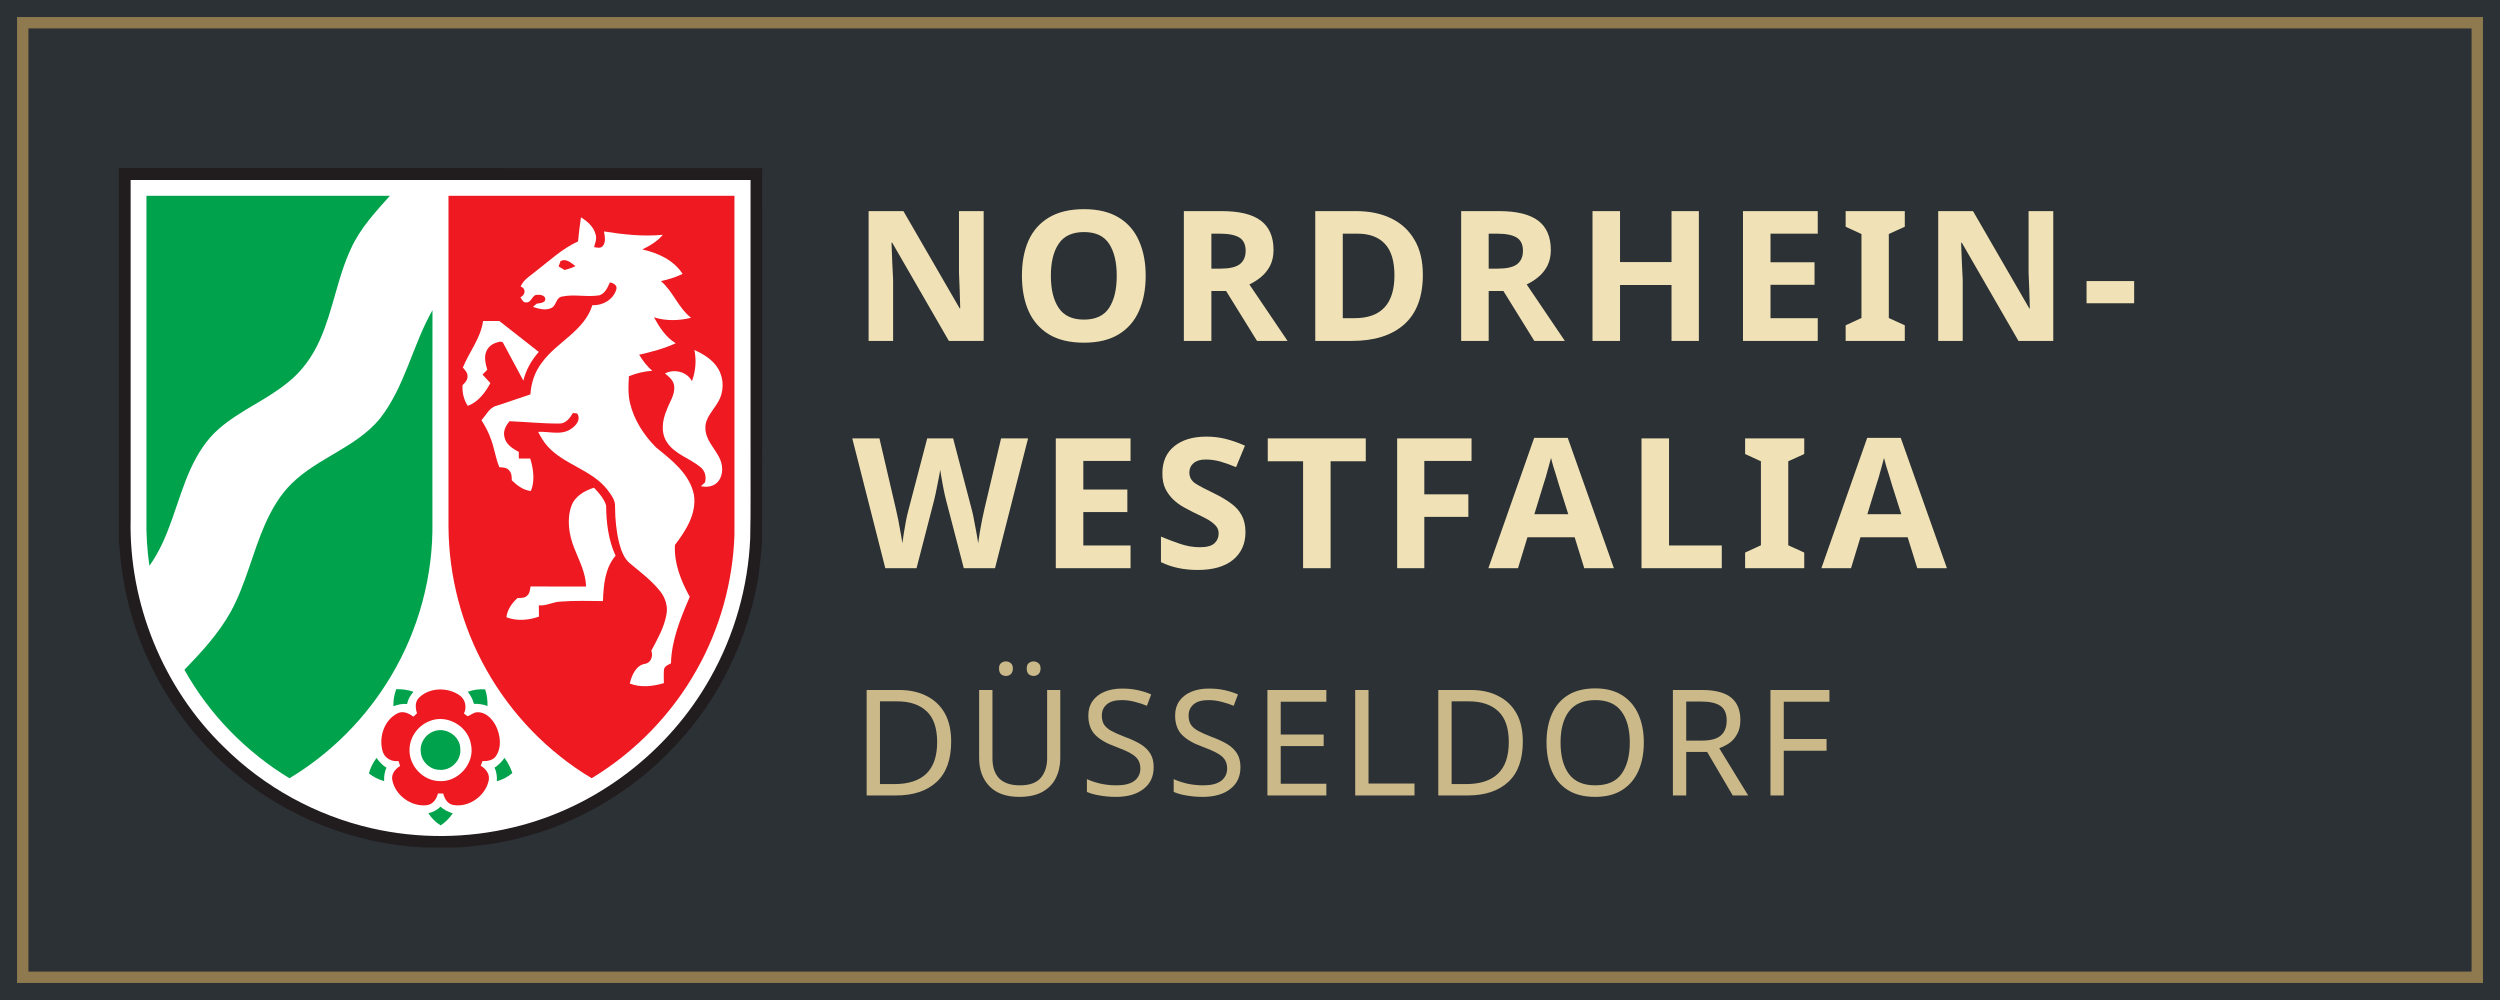
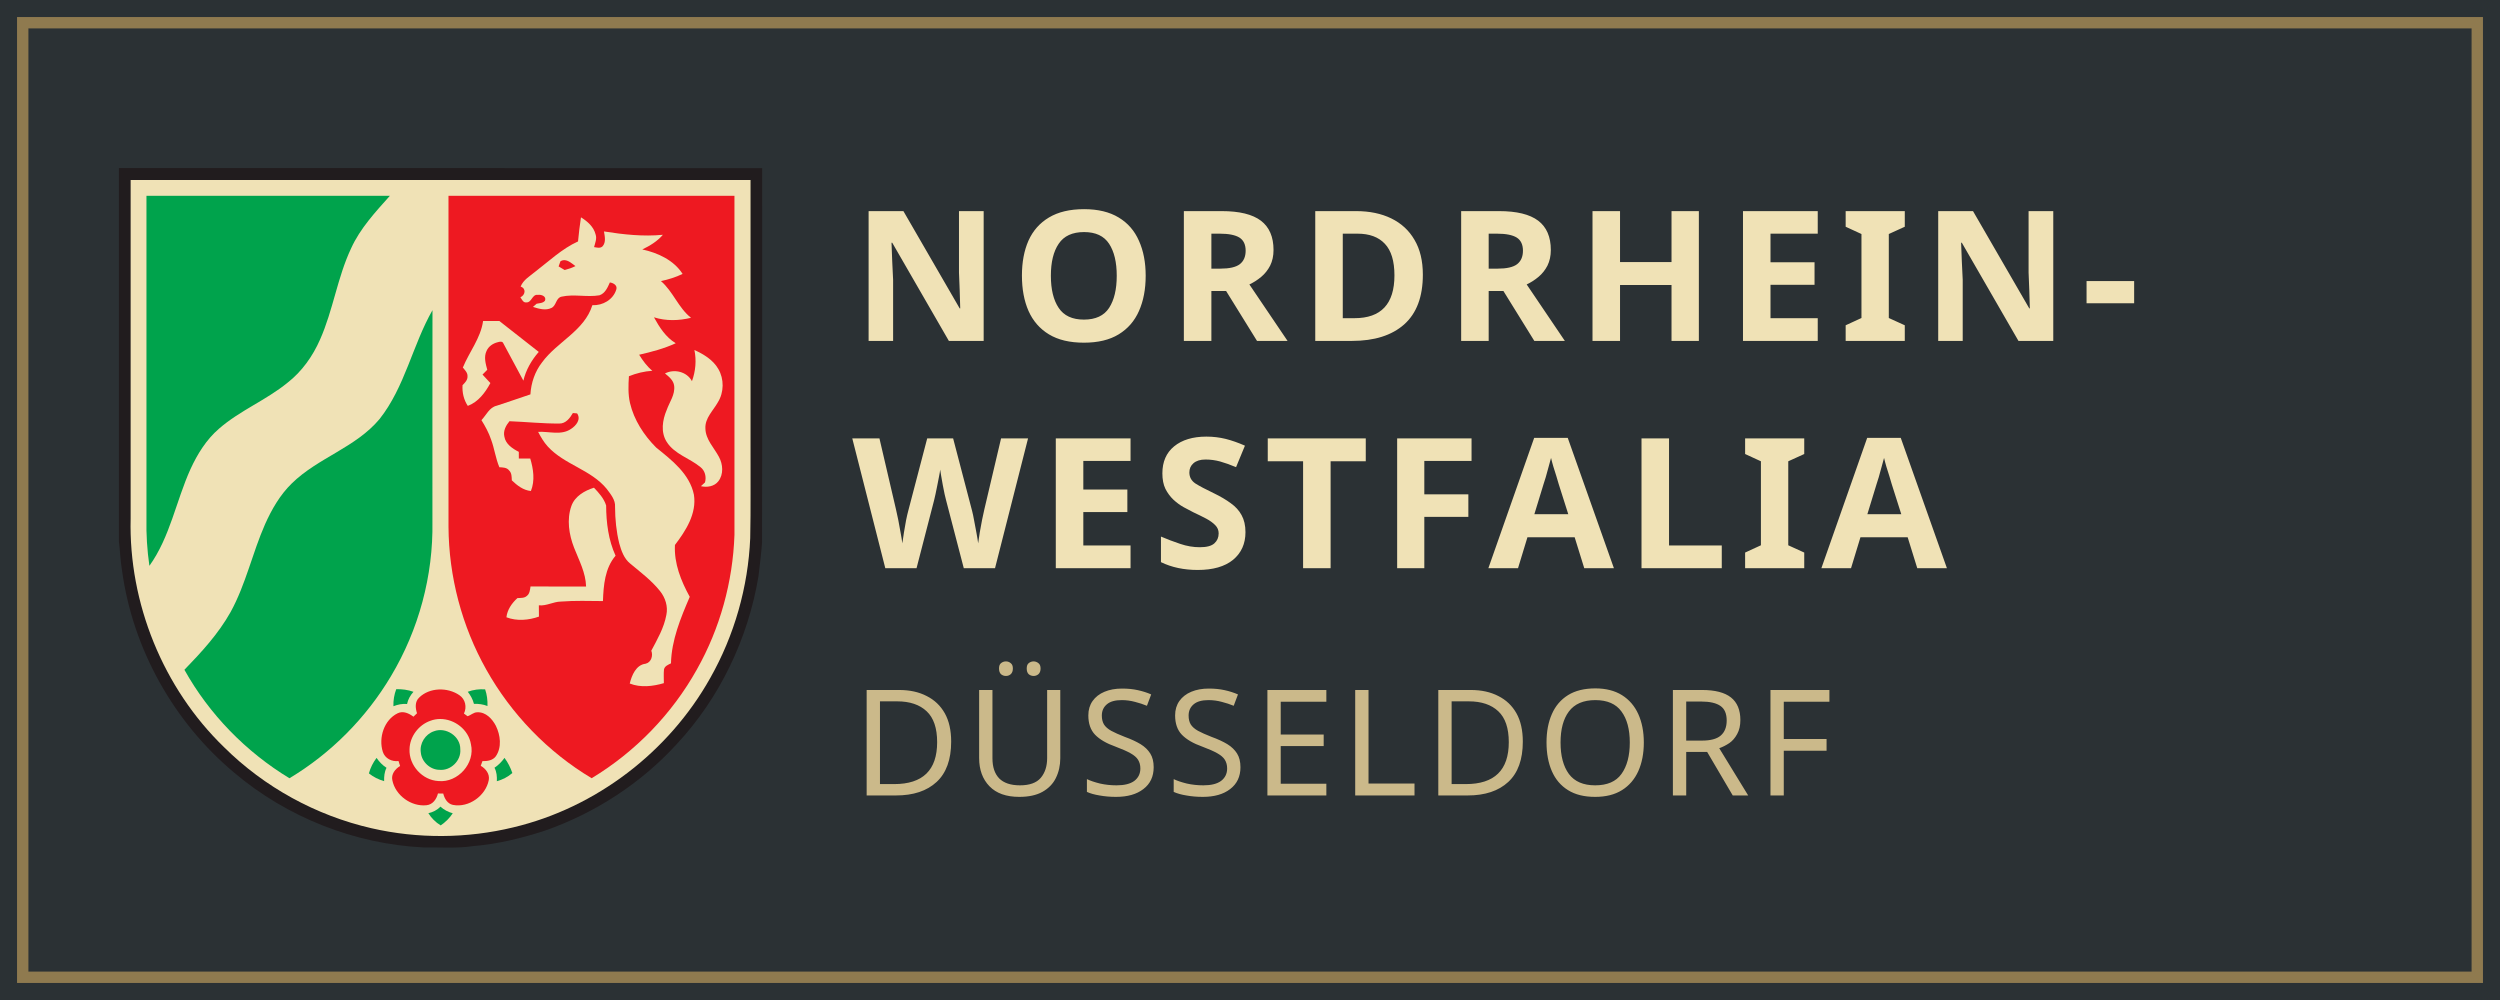
<svg xmlns="http://www.w3.org/2000/svg" width="220" height="88" viewBox="0 0 220 88">
  <defs>
    <symbol id="shield-base" viewBox="0 0 400 450">
      <defs id="defs4">
        <clipPath id="clip0">
          <rect width="406" height="426" x="0" y="0" id="rect7" />
        </clipPath>
      </defs>
      <g clip-path="url(#clip0)" id="surface0">
        <path d="M 5.994,6.894 C 137.031,6.892 268.068,6.891 399.105,6.895 C 399.053,83.272 399.221,159.651 399.02,236.028 C 398.486,242.868 397.652,249.685 396.817,256.503 C 390.462,294.494 373.192,330.728 346.857,358.93 C 324.997,382.883 297.009,401.024 266.434,411.744 C 252.216,416.414 237.552,419.969 222.615,421.212 C 212.495,422.758 202.198,421.909 191.998,422.047 C 149.928,419.92 108.675,403.632 76.504,376.401 C 39.499,345.524 14.446,300.659 7.916,252.879 C 6.899,246.975 6.745,240.98 5.994,235.046 C 5.989,158.996 5.989,82.945 5.994,6.894 z " style="opacity:1;fill:#211c1e;fill-rule:nonzero;stroke:none" id="schwarz" />
-         <path d="M 13.166,14.166 C 139.443,14.164 265.72,14.168 391.998,14.164 C 392.003,68.769 391.998,123.374 392,177.979 C 391.916,196.345 392.198,214.715 391.796,233.079 C 390.523,262.93 382.11,292.458 367.39,318.468 C 342.07,363.686 297.545,397.756 247.069,409.763 C 218.733,416.636 188.782,416.826 160.363,410.315 C 126.51,402.558 94.875,385.235 70.226,360.756 C 32.987,324.694 11.919,272.785 13.166,220.989 C 13.166,152.048 13.165,83.107 13.166,14.166 z " style="opacity:1;fill:#ffffff;fill-rule:nonzero;stroke:none" id="weiss" />
+         <path d="M 13.166,14.166 C 139.443,14.164 265.72,14.168 391.998,14.164 C 392.003,68.769 391.998,123.374 392,177.979 C 391.916,196.345 392.198,214.715 391.796,233.079 C 390.523,262.93 382.11,292.458 367.39,318.468 C 342.07,363.686 297.545,397.756 247.069,409.763 C 218.733,416.636 188.782,416.826 160.363,410.315 C 126.51,402.558 94.875,385.235 70.226,360.756 C 32.987,324.694 11.919,272.785 13.166,220.989 C 13.166,152.048 13.165,83.107 13.166,14.166 z " style="opacity:1;fill:#F0E2B6;fill-rule:nonzero;stroke:none" id="weiss" />
        <g id="gruen">
          <path d="M 22.835,23.835 C 72.424,23.82 122.012,23.86 171.601,23.815 C 162.754,33.747 153.448,43.689 147.894,55.942 C 139.483,73.8 136.922,93.73 128.888,111.733 C 124.448,121.857 117.847,131.172 109.09,138.007 C 96.002,148.716 79.89,155.026 67.129,166.177 C 59.445,172.81 53.983,181.612 49.781,190.76 C 40.926,210.282 37.316,232.259 24.632,249.954 C 23.246,240.373 22.642,230.678 22.834,220.998 C 22.835,155.277 22.832,89.556 22.835,23.835 z " style="opacity:1;fill:#00a34c;fill-rule:nonzero;stroke:none" id="gruen_oben" />
          <path d="M 165.267,160.268 C 180.814,140.623 185.383,115.198 197.627,93.717 C 197.539,136.808 197.61,179.9 197.591,222.991 C 198.153,255.973 189.209,289.025 172.289,317.327 C 157.147,342.813 135.645,364.518 110.208,379.761 C 83.617,363.626 61.188,340.659 46.024,313.478 C 56.506,302.684 66.813,291.446 74.218,278.251 C 83.561,261.288 87.551,242.111 95.335,224.482 C 99.383,215.433 104.44,206.646 111.572,199.663 C 127.54,183.939 150.74,177.679 165.267,160.268 z " style="opacity:1;fill:#00a34c;fill-rule:nonzero;stroke:none" id="gruen_unten" />
        </g>
        <path d="M 207.415,226.041 C 207.392,158.636 207.409,91.23 207.406,23.824 C 265.659,23.849 323.911,23.826 382.164,23.836 C 382.172,92.902 382.156,161.968 382.172,231.035 C 381.171,259.734 373.346,288.223 359.215,313.249 C 344.022,340.486 321.59,363.618 294.902,379.743 C 268.122,363.758 245.744,340.553 230.506,313.357 C 215.57,286.83 207.586,256.476 207.415,226.041 z " style="opacity:1;fill:#ee1921;fill-rule:nonzero;stroke:none" id="rot" />
        <g id="pferd">
-           <path d="M 360.469,46.219 C 359.587,52.346 358.74,58.454 358.219,64.625 C 345.878,70.242 336.021,79.726 325.375,87.875 C 321.346,91.219 316.373,94.006 314.375,99.125 C 318.818,100.574 317.926,105.701 314.188,107.281 C 315.353,108.905 316.256,111.55 318.75,111.219 C 322.921,111.415 323.115,104.781 327.531,105.469 C 330.173,105.036 334.318,106.558 332.969,109.906 C 331.406,111.847 328.801,111.746 326.594,112.219 C 325.645,113.032 324.716,113.833 323.781,114.656 C 328.314,116.076 333.456,117.669 338,115.406 C 341.723,113.612 341.265,107.688 345.688,106.812 C 355.167,104.691 365.021,107.41 374.562,105.781 C 378.921,104.341 380.819,99.82 382.531,95.969 C 385.192,96.324 388.53,98.197 387.438,101.406 C 385.039,109.181 377.059,113.697 369.156,113.344 C 363.081,132.945 342.227,141.281 330.75,157 C 325.299,163.99 322.362,172.656 321.844,181.469 C 313.233,184.295 304.732,187.387 296.094,190.125 C 290.463,191.407 288.104,197.319 284.438,201.156 C 287.354,205.825 290.017,210.703 291.781,215.938 C 294.383,222.863 295.239,230.294 298.125,237.125 C 300.743,237.284 303.792,237.255 305.562,239.562 C 307.611,241.509 307.524,244.52 307.625,247.125 C 311.682,251.022 316.404,254.731 322.219,255.281 C 325.447,247.266 324.112,238.502 321.719,230.469 C 318.81,230.46 315.902,230.452 313,230.469 C 312.991,228.767 312.975,227.071 312.969,225.375 C 308.163,222.922 302.873,219.452 301.938,213.688 C 300.924,209.324 303.149,205.22 305.844,201.969 C 318.526,202.477 331.172,203.811 343.875,203.75 C 348.796,203.887 352.091,199.563 354.281,195.719 C 355.09,195.79 356.691,195.929 357.5,196 C 360.714,200.546 356.718,205.395 352.875,207.844 C 345.432,213.005 336.058,209.633 327.719,210.094 C 329.799,214.049 332.061,217.964 335.094,221.281 C 347.773,235.2 368.129,238.956 380.125,253.656 C 383.104,257.717 386.911,262.056 386.5,267.438 C 386.542,276.811 387.455,286.233 389.719,295.344 C 391.286,300.955 393.333,306.904 398.031,310.688 C 405.943,317.329 414.379,323.572 420.844,331.719 C 424.894,336.742 427.079,343.531 425.688,349.938 C 423.908,359.778 418.813,368.558 414.188,377.281 C 415.679,381.064 414.123,386.214 409.844,387.219 C 402.538,388.044 399.253,396.085 397.719,402.344 C 406.119,405.658 415.33,404.518 423.781,402.062 C 423.788,398.585 423.531,395.085 423.875,391.625 C 424.399,388.944 427.084,388.011 429.219,386.938 C 429.647,369.083 436.612,352.296 443.562,336.125 C 436.883,323.982 431.487,310.629 432.25,296.5 C 440.562,285.593 448.978,272.526 446.75,258.156 C 443.533,242.207 429.822,231.721 417.875,222.062 C 408.531,212.669 400.961,201.047 397.906,188.031 C 396.373,181.333 396.654,174.398 397.094,167.594 C 402.812,165.309 408.812,163.837 414.969,163.438 C 410.846,160.049 407.701,155.687 404.906,151.188 C 414.426,149.014 423.945,146.506 432.844,142.406 C 425.245,137.813 420.393,130.19 416.219,122.594 C 425.426,125.522 435.221,125.239 444.531,122.969 C 434.842,115.373 430.88,102.915 421.562,94.938 C 427.249,93.708 432.855,91.999 438.094,89.438 C 431.329,78.879 419.17,73.351 407.312,70.75 C 413.132,67.958 418.805,64.538 423.031,59.562 C 407.985,61.038 392.891,59.347 378.031,57 C 378.633,60.691 379.733,65.204 377,68.312 C 375.27,70.137 372.596,69.289 370.469,68.969 C 371.268,65.811 372.783,62.527 371.625,59.25 C 370.165,53.404 365.381,49.278 360.469,46.219 z M 347.875,78.938 C 350.939,79.05 353.851,81.719 356.25,83.469 C 353.63,84.815 350.847,85.752 348,86.469 C 346.453,85.548 344.911,84.642 343.375,83.719 C 343.847,82.419 344.318,81.116 344.781,79.812 C 345.821,79.157 346.854,78.9 347.875,78.938 z " transform="scale(0.8,0.8)" style="opacity:1;fill:#ffffff;fill-rule:nonzero;stroke:none" id="koerper" />
-           <path d="M 228.558,100.341 C 231.872,100.36 235.186,100.36 238.503,100.345 C 246.561,106.591 254.546,112.93 262.571,119.22 C 258.165,124.278 254.705,130.225 253.178,136.799 C 249.088,129.224 245.082,121.602 240.96,114.046 C 240.417,112.534 238.656,112.963 237.5,113.303 C 234.601,114.007 231.877,115.829 230.666,118.634 C 228.918,122.305 230.108,126.448 231.104,130.151 C 230.136,131.127 229.165,132.102 228.202,133.081 C 229.771,134.837 231.367,136.57 233.01,138.261 C 229.894,144.061 225.599,149.841 219.208,152.205 C 216.723,148.47 215.704,144.003 215.995,139.549 C 217.48,138.074 219.161,136.371 219.038,134.096 C 219.149,131.905 217.446,130.337 216.183,128.789 C 220.104,119.204 227.064,110.866 228.558,100.341 z " style="opacity:1;fill:#ffffff;fill-rule:nonzero;stroke:none" id="huf_oben" />
-           <path d="M 357.695,118.048 C 363.371,120.663 369.078,124.051 372.291,129.623 C 375.928,135.775 375.815,143.937 372.035,150.001 C 369.176,155.135 364.088,159.647 364.408,165.994 C 364.534,172.761 369.662,177.689 372.66,183.317 C 375.152,187.863 375.644,194.011 372.323,198.275 C 369.848,201.471 365.408,202.158 361.664,201.273 C 362.288,200.701 363.536,199.557 364.16,198.985 C 365.12,195.619 364.196,191.796 361.374,189.607 C 354.778,184.137 345.55,181.774 340.764,174.208 C 336.991,168.299 338.154,160.807 340.766,154.691 C 342.465,149.861 345.975,145.334 345.322,139.968 C 344.945,136.609 342.155,134.372 339.709,132.401 C 345.361,129.411 353.133,131.296 356.19,137.101 C 358.425,131.019 359.009,124.408 357.695,118.048 z " style="opacity:1;fill:#ffffff;fill-rule:nonzero;stroke:none" id="schweif" />
-           <path d="M 282.525,213.343 C 284.678,207.375 290.576,204.026 296.308,202.205 C 299.324,205.369 302.461,208.831 303.753,213.074 C 303.808,223.523 305.123,234.188 309.515,243.776 C 302.986,251.365 302.138,261.914 301.802,271.49 C 293.223,271.412 284.622,271.146 276.059,271.798 C 271.44,271.86 267.309,274.572 262.63,274.084 C 262.639,276.38 262.652,278.679 262.688,280.981 C 256.345,283.217 249.185,283.852 242.81,281.39 C 243.35,276.723 246.139,272.733 249.552,269.659 C 251.497,269.538 253.749,269.779 255.303,268.33 C 257.089,266.971 257.22,264.589 257.54,262.558 C 268.856,262.638 280.174,262.581 291.492,262.589 C 291.276,254.138 287.185,246.6 284.17,238.917 C 281.041,230.879 279.579,221.643 282.525,213.343 z " style="opacity:1;fill:#ffffff;fill-rule:nonzero;stroke:none" id="huf_unten" />
+           <path d="M 360.469,46.219 C 359.587,52.346 358.74,58.454 358.219,64.625 C 345.878,70.242 336.021,79.726 325.375,87.875 C 321.346,91.219 316.373,94.006 314.375,99.125 C 318.818,100.574 317.926,105.701 314.188,107.281 C 315.353,108.905 316.256,111.55 318.75,111.219 C 322.921,111.415 323.115,104.781 327.531,105.469 C 330.173,105.036 334.318,106.558 332.969,109.906 C 331.406,111.847 328.801,111.746 326.594,112.219 C 325.645,113.032 324.716,113.833 323.781,114.656 C 328.314,116.076 333.456,117.669 338,115.406 C 341.723,113.612 341.265,107.688 345.688,106.812 C 355.167,104.691 365.021,107.41 374.562,105.781 C 378.921,104.341 380.819,99.82 382.531,95.969 C 385.192,96.324 388.53,98.197 387.438,101.406 C 385.039,109.181 377.059,113.697 369.156,113.344 C 363.081,132.945 342.227,141.281 330.75,157 C 325.299,163.99 322.362,172.656 321.844,181.469 C 313.233,184.295 304.732,187.387 296.094,190.125 C 290.463,191.407 288.104,197.319 284.438,201.156 C 287.354,205.825 290.017,210.703 291.781,215.938 C 294.383,222.863 295.239,230.294 298.125,237.125 C 300.743,237.284 303.792,237.255 305.562,239.562 C 307.611,241.509 307.524,244.52 307.625,247.125 C 311.682,251.022 316.404,254.731 322.219,255.281 C 325.447,247.266 324.112,238.502 321.719,230.469 C 318.81,230.46 315.902,230.452 313,230.469 C 312.991,228.767 312.975,227.071 312.969,225.375 C 308.163,222.922 302.873,219.452 301.938,213.688 C 300.924,209.324 303.149,205.22 305.844,201.969 C 318.526,202.477 331.172,203.811 343.875,203.75 C 348.796,203.887 352.091,199.563 354.281,195.719 C 355.09,195.79 356.691,195.929 357.5,196 C 360.714,200.546 356.718,205.395 352.875,207.844 C 345.432,213.005 336.058,209.633 327.719,210.094 C 329.799,214.049 332.061,217.964 335.094,221.281 C 347.773,235.2 368.129,238.956 380.125,253.656 C 383.104,257.717 386.911,262.056 386.5,267.438 C 386.542,276.811 387.455,286.233 389.719,295.344 C 391.286,300.955 393.333,306.904 398.031,310.688 C 405.943,317.329 414.379,323.572 420.844,331.719 C 424.894,336.742 427.079,343.531 425.688,349.938 C 423.908,359.778 418.813,368.558 414.188,377.281 C 415.679,381.064 414.123,386.214 409.844,387.219 C 402.538,388.044 399.253,396.085 397.719,402.344 C 406.119,405.658 415.33,404.518 423.781,402.062 C 423.788,398.585 423.531,395.085 423.875,391.625 C 424.399,388.944 427.084,388.011 429.219,386.938 C 429.647,369.083 436.612,352.296 443.562,336.125 C 436.883,323.982 431.487,310.629 432.25,296.5 C 440.562,285.593 448.978,272.526 446.75,258.156 C 443.533,242.207 429.822,231.721 417.875,222.062 C 408.531,212.669 400.961,201.047 397.906,188.031 C 396.373,181.333 396.654,174.398 397.094,167.594 C 402.812,165.309 408.812,163.837 414.969,163.438 C 410.846,160.049 407.701,155.687 404.906,151.188 C 414.426,149.014 423.945,146.506 432.844,142.406 C 425.245,137.813 420.393,130.19 416.219,122.594 C 425.426,125.522 435.221,125.239 444.531,122.969 C 434.842,115.373 430.88,102.915 421.562,94.938 C 427.249,93.708 432.855,91.999 438.094,89.438 C 431.329,78.879 419.17,73.351 407.312,70.75 C 413.132,67.958 418.805,64.538 423.031,59.562 C 407.985,61.038 392.891,59.347 378.031,57 C 378.633,60.691 379.733,65.204 377,68.312 C 375.27,70.137 372.596,69.289 370.469,68.969 C 371.268,65.811 372.783,62.527 371.625,59.25 C 370.165,53.404 365.381,49.278 360.469,46.219 z M 347.875,78.938 C 350.939,79.05 353.851,81.719 356.25,83.469 C 353.63,84.815 350.847,85.752 348,86.469 C 346.453,85.548 344.911,84.642 343.375,83.719 C 343.847,82.419 344.318,81.116 344.781,79.812 C 345.821,79.157 346.854,78.9 347.875,78.938 z " transform="scale(0.8,0.8)" style="opacity:1;fill:#F0E2B6;fill-rule:nonzero;stroke:none" id="koerper" />
+           <path d="M 228.558,100.341 C 231.872,100.36 235.186,100.36 238.503,100.345 C 246.561,106.591 254.546,112.93 262.571,119.22 C 258.165,124.278 254.705,130.225 253.178,136.799 C 249.088,129.224 245.082,121.602 240.96,114.046 C 240.417,112.534 238.656,112.963 237.5,113.303 C 234.601,114.007 231.877,115.829 230.666,118.634 C 228.918,122.305 230.108,126.448 231.104,130.151 C 230.136,131.127 229.165,132.102 228.202,133.081 C 229.771,134.837 231.367,136.57 233.01,138.261 C 229.894,144.061 225.599,149.841 219.208,152.205 C 216.723,148.47 215.704,144.003 215.995,139.549 C 217.48,138.074 219.161,136.371 219.038,134.096 C 219.149,131.905 217.446,130.337 216.183,128.789 C 220.104,119.204 227.064,110.866 228.558,100.341 z " style="opacity:1;fill:#F0E2B6;fill-rule:nonzero;stroke:none" id="huf_oben" />
+           <path d="M 357.695,118.048 C 363.371,120.663 369.078,124.051 372.291,129.623 C 375.928,135.775 375.815,143.937 372.035,150.001 C 369.176,155.135 364.088,159.647 364.408,165.994 C 364.534,172.761 369.662,177.689 372.66,183.317 C 375.152,187.863 375.644,194.011 372.323,198.275 C 369.848,201.471 365.408,202.158 361.664,201.273 C 362.288,200.701 363.536,199.557 364.16,198.985 C 365.12,195.619 364.196,191.796 361.374,189.607 C 354.778,184.137 345.55,181.774 340.764,174.208 C 336.991,168.299 338.154,160.807 340.766,154.691 C 342.465,149.861 345.975,145.334 345.322,139.968 C 344.945,136.609 342.155,134.372 339.709,132.401 C 345.361,129.411 353.133,131.296 356.19,137.101 C 358.425,131.019 359.009,124.408 357.695,118.048 z " style="opacity:1;fill:#F0E2B6;fill-rule:nonzero;stroke:none" id="schweif" />
+           <path d="M 282.525,213.343 C 284.678,207.375 290.576,204.026 296.308,202.205 C 299.324,205.369 302.461,208.831 303.753,213.074 C 303.808,223.523 305.123,234.188 309.515,243.776 C 302.986,251.365 302.138,261.914 301.802,271.49 C 293.223,271.412 284.622,271.146 276.059,271.798 C 271.44,271.86 267.309,274.572 262.63,274.084 C 262.639,276.38 262.652,278.679 262.688,280.981 C 256.345,283.217 249.185,283.852 242.81,281.39 C 243.35,276.723 246.139,272.733 249.552,269.659 C 251.497,269.538 253.749,269.779 255.303,268.33 C 257.089,266.971 257.22,264.589 257.54,262.558 C 268.856,262.638 280.174,262.581 291.492,262.589 C 291.276,254.138 287.185,246.6 284.17,238.917 C 281.041,230.879 279.579,221.643 282.525,213.343 z " style="opacity:1;fill:#F0E2B6;fill-rule:nonzero;stroke:none" id="huf_unten" />
        </g>
        <g id="blume">
          <path d="M 173.757,335.747 C 173.632,332.184 174.225,328.667 175.475,325.336 C 179.057,325.257 182.636,325.708 186.015,326.938 C 184.086,329.051 182.675,331.561 182.091,334.381 C 179.224,334.12 176.419,334.713 173.757,335.747 z " style="opacity:1;fill:#00a34c;fill-rule:nonzero;stroke:none" id="blume_nw" />
          <path d="M 219.195,326.908 C 222.585,325.646 226.194,325.198 229.798,325.443 C 230.947,328.718 231.352,332.16 231.235,335.623 C 228.598,334.58 225.794,334.189 222.972,334.315 C 222.288,331.579 220.902,329.125 219.195,326.908 z " style="opacity:1;fill:#00a34c;fill-rule:nonzero;stroke:none" id="blume_no" />
          <path d="M 198.467,351.068 C 205.785,348.209 214.801,354.094 214.624,362.065 C 215.253,368.906 208.823,375.253 202.001,374.614 C 196.222,374.628 190.976,369.722 190.493,363.986 C 189.674,358.489 193.228,352.836 198.467,351.068 z " style="opacity:1;fill:#00a34c;fill-rule:nonzero;stroke:none" id="blume_mitte" />
          <path d="M 251.812,406.906 C 246.244,407.159 240.813,409.173 236.844,413.094 C 233.511,416.232 233.91,421.078 235.219,425.062 C 234.32,425.936 233.416,426.827 232.5,427.688 C 229.086,425.129 224.647,423.009 220.438,425.062 C 210.006,430.141 205.69,443.822 209.094,454.5 C 210.713,459.583 215.982,462.205 221.094,461.562 C 221.475,462.823 221.883,464.084 222.312,465.344 C 218.583,467.561 215.327,471.623 216.375,476.219 C 218.621,487.765 230.817,496.585 242.469,495.312 C 247.267,494.851 250.123,490.651 251.219,486.344 C 252.561,486.336 253.901,486.341 255.25,486.375 C 256.2,490.24 258.435,494.181 262.656,495.062 C 274.733,497.441 287.729,488.084 290.031,476.125 C 290.903,471.443 287.735,467.403 283.906,465.188 C 284.222,464.292 284.872,462.521 285.188,461.625 C 288.897,461.707 293.043,461.156 295.406,457.938 C 300.133,451.065 298.95,441.758 295.438,434.625 C 292.687,429.342 287.765,424.027 281.312,424.312 C 278.454,424.262 276.407,426.546 273.812,427.312 C 272.868,426.663 271.951,425.988 271.062,425.281 C 273.451,420.42 272.173,414.321 267.594,411.25 C 263.105,408.166 257.381,406.654 251.812,406.906 z M 252.938,429.438 C 263.885,429.414 274.576,437.552 276.406,448.688 C 279.826,463.239 266.464,478.256 251.656,476.844 C 239.321,476.256 228.947,464.83 229.5,452.5 C 229.699,442.881 236.386,433.975 245.406,430.812 C 247.851,429.872 250.411,429.443 252.938,429.438 z " transform="scale(0.8,0.8)" style="opacity:1;fill:#ee1921;fill-rule:nonzero;stroke:none" id="blume_ring" />
          <path d="M 158.775,376.794 C 159.689,373.354 161.316,370.179 163.45,367.342 C 165.083,369.722 167.098,371.817 169.536,373.386 C 168.243,375.915 168.008,378.729 168.079,381.527 C 164.688,380.582 161.527,378.987 158.775,376.794 z " style="opacity:1;fill:#00a34c;fill-rule:nonzero;stroke:none" id="blume_sw" />
          <path d="M 235.509,373.35 C 237.926,371.753 239.947,369.667 241.636,367.326 C 243.746,370.12 245.298,373.266 246.432,376.575 C 243.711,378.966 240.445,380.605 236.967,381.576 C 237.096,378.748 236.884,375.881 235.509,373.35 z " style="opacity:1;fill:#00a34c;fill-rule:nonzero;stroke:none" id="blume_so" />
          <path d="M 202.487,397.105 C 204.634,399.055 207.212,400.402 210.012,401.162 C 208.097,404.128 205.553,406.599 202.642,408.582 C 199.559,406.727 197.028,404.153 195.101,401.128 C 197.905,400.5 200.501,399.209 202.487,397.105 z " style="opacity:1;fill:#00a34c;fill-rule:nonzero;stroke:none" id="blume_s" />
        </g>
      </g>
    </symbol>
    <clipPath id="shieldClip">
      <path d="M0 0 H48 V29                C48 48 37 60 24 65                C11 60 0 48 0 29 Z" />
    </clipPath>
  </defs>
  <rect x="0" y="0" width="220" height="88" fill="#2B3134" />
  <rect x="2" y="2" width="216" height="84" rx="0" fill="#2B3134" stroke="#8F7A4F" stroke-width="1" />
  <use href="#shield-base" x="8" y="6" width="48" height="65" fill="#111315" transform="scale(1.2)" />
  <text x="75" y="30" font-family="'D-DIN', 'DIN 1451', sans-serif" font-size="16" font-weight="700" letter-spacing="1" fill="#F0E2B6">
    NORDRHEIN-
  </text>
  <text x="75" y="50" font-family="'D-DIN', 'DIN 1451', sans-serif" font-size="16" font-weight="700" letter-spacing="1" fill="#F0E2B6">
    WESTFALIA
  </text>
  <text x="75" y="70" font-family="'D-DIN', 'DIN 1451', sans-serif" font-size="13" font-weight="400" letter-spacing="0.5" fill="#CBB98A">
    DÜSSELDORF
  </text>
</svg>
